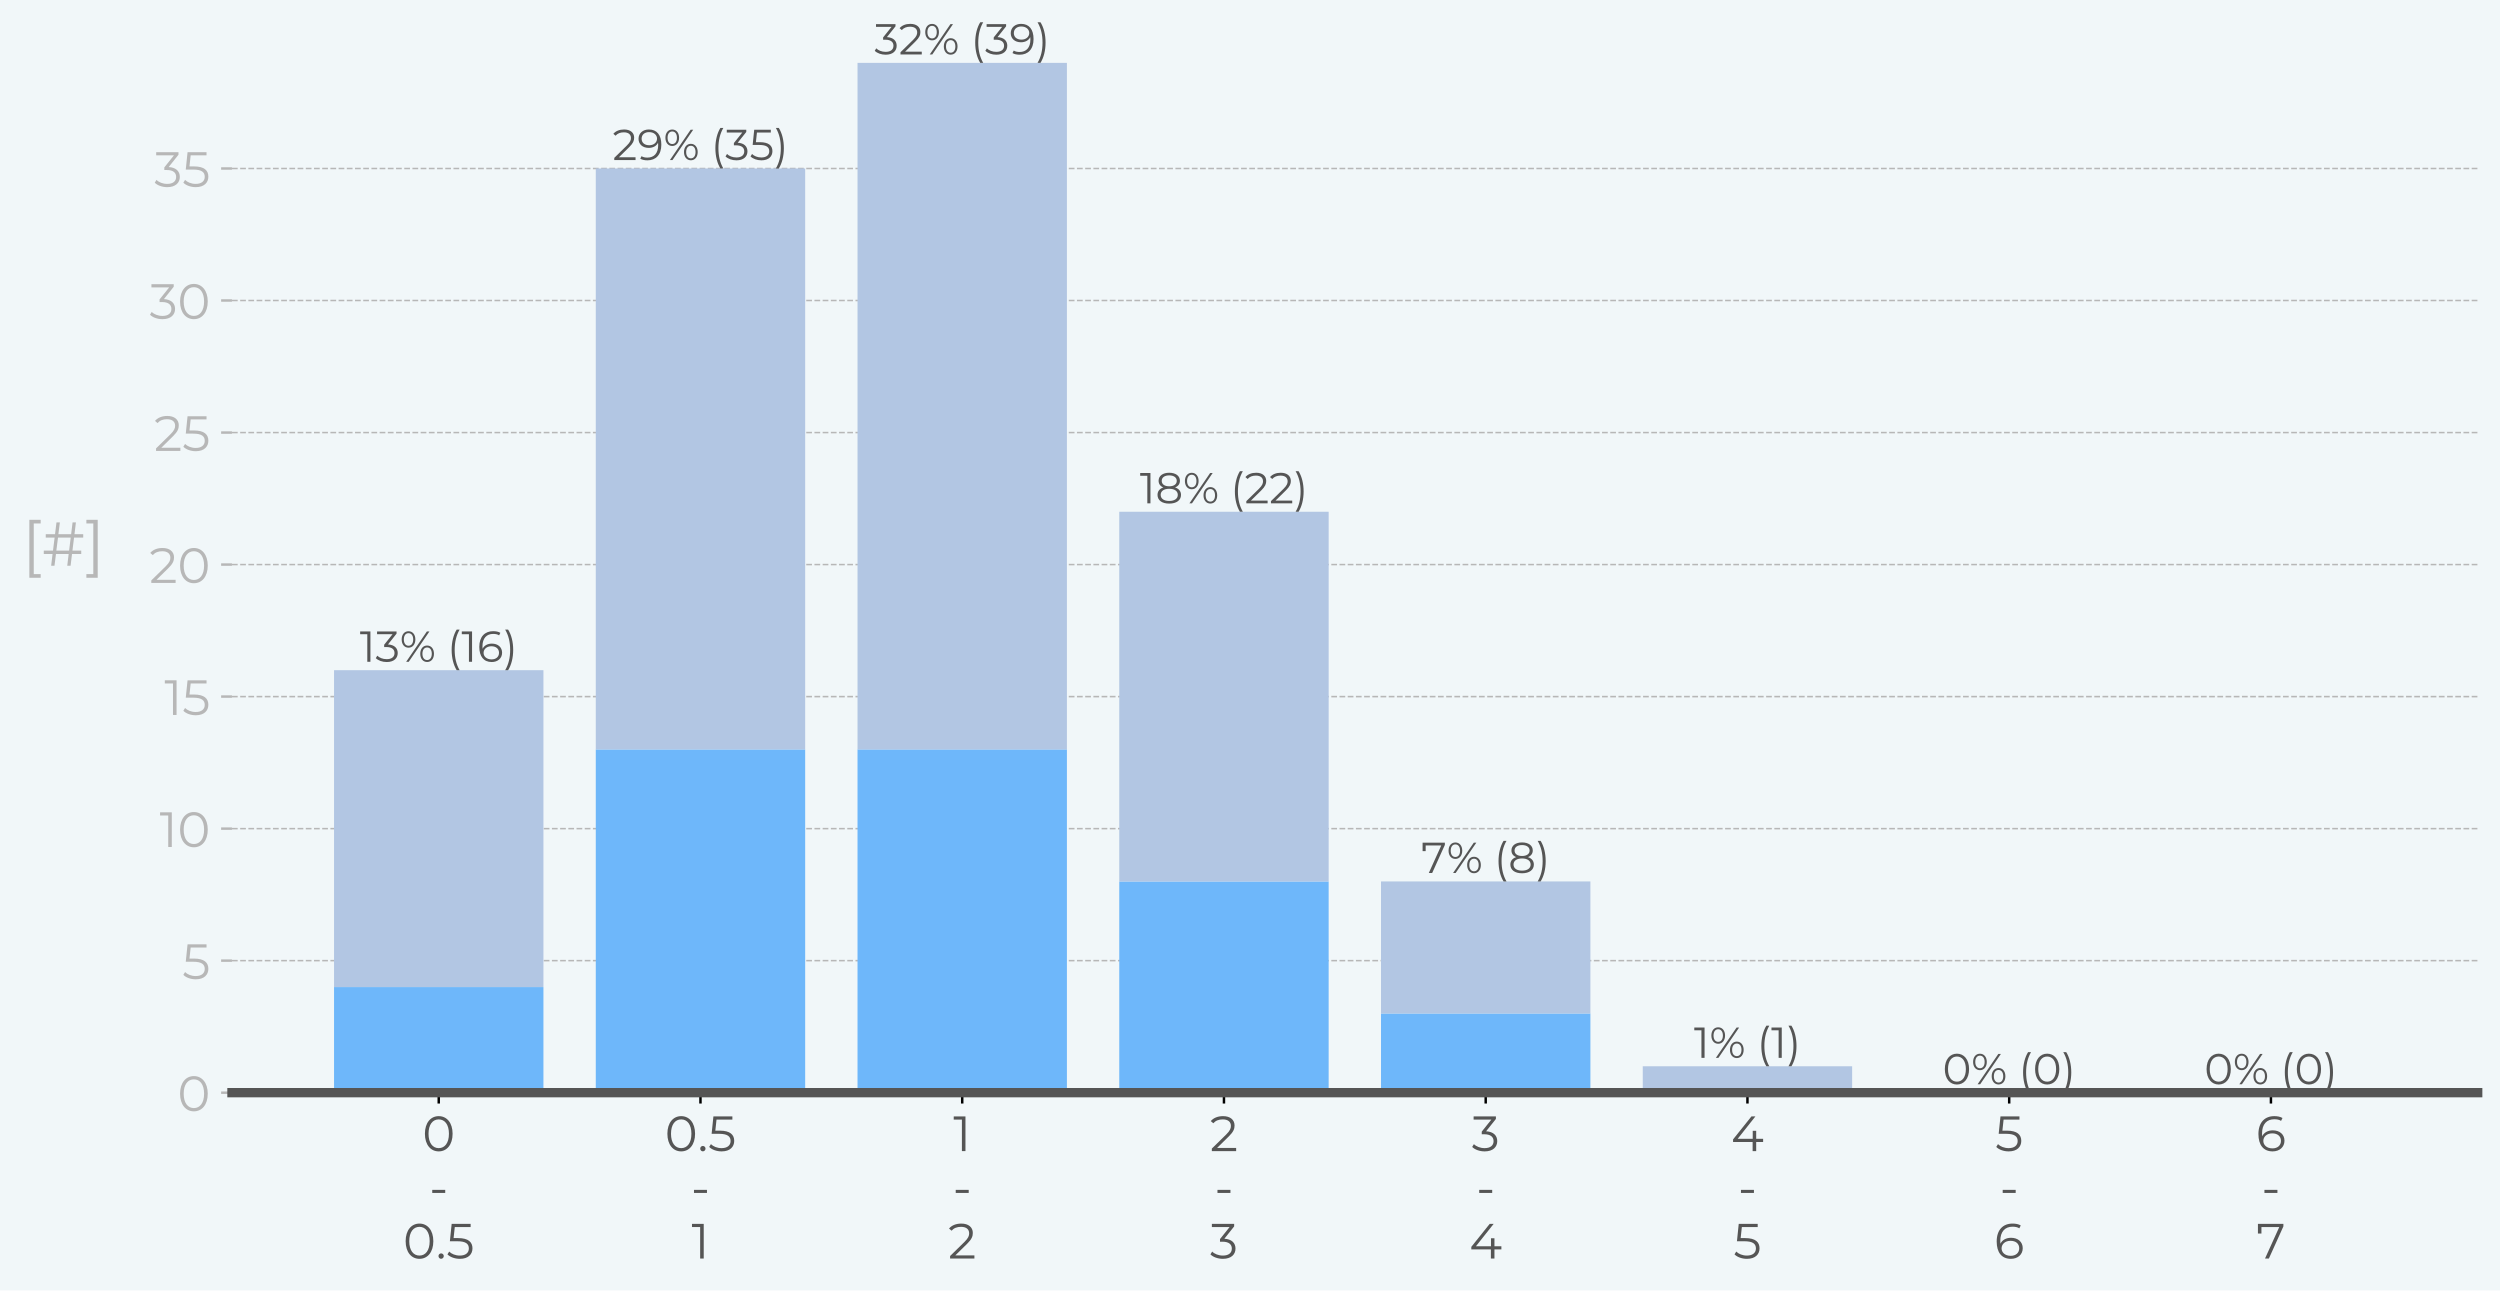
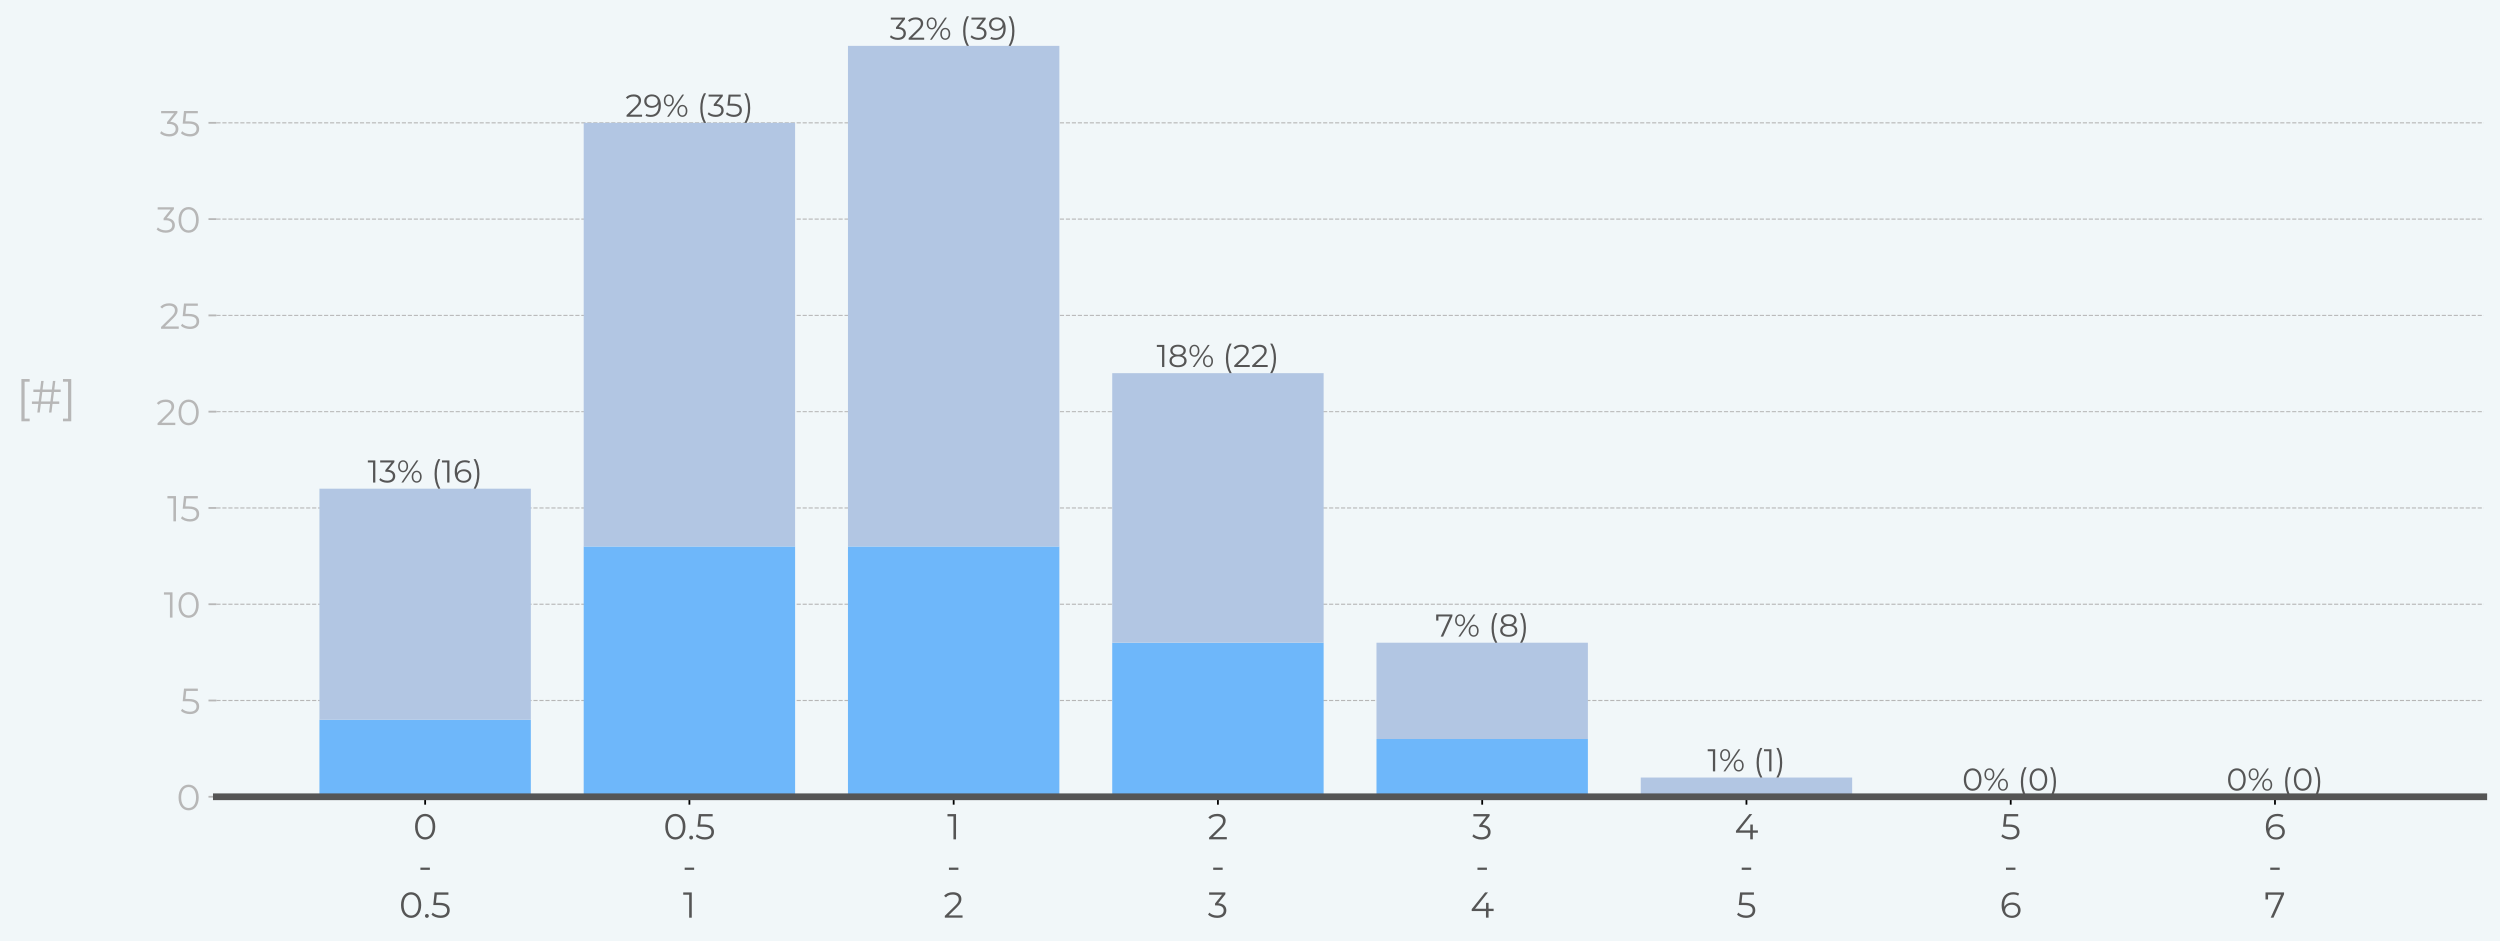
- <svg xmlns="http://www.w3.org/2000/svg" xmlns:xlink="http://www.w3.org/1999/xlink" width="807.524pt" height="416.827pt" viewBox="0 0 807.524 416.827" version="1.1">
+ <svg xmlns="http://www.w3.org/2000/svg" xmlns:xlink="http://www.w3.org/1999/xlink" width="1107.449pt" height="416.827pt" viewBox="0 0 1107.449 416.827" version="1.1">
  <defs>
    <style type="text/css">*{stroke-linejoin: round; stroke-linecap: butt}</style>
  </defs>
  <g id="figure_1">
    <g id="patch_1">
-       <path d="M 0 416.827  L 807.524 416.827  L 807.524 0  L 0 0  z " style="fill: #f1f7f9" />
+       <path d="M 0 416.827  L 1107.449 416.827  L 1107.449 0  L 0 0  z " style="fill: #f1f7f9" />
    </g>
    <g id="axes_1">
      <g id="patch_2">
-         <path d="M 74.924 352.945  L 800.324 352.945  L 800.324 20.305  L 74.924 20.305  z " style="fill: #f1f7f9" />
+         <path d="M 95.849 352.945  L 1100.249 352.945  L 1100.249 20.305  L 95.849 20.305  z " style="fill: #f1f7f9" />
      </g>
      <g id="matplotlib.axis_1">
        <g id="xtick_1">
          <g id="line2d_1">
            <defs>
-               <path id="m63d88fb5f1" d="M 0 0  L 0 3.5  " style="stroke: #000000; stroke-width: 0.8" />
+               <path id="medffd3e5ff" d="M 0 0  L 0 3.5  " style="stroke: #000000; stroke-width: 0.8" />
            </defs>
            <g>
-               <use xlink:href="#m63d88fb5f1" x="141.715" y="352.945" style="stroke: #000000; stroke-width: 0.8" />
+               <use xlink:href="#medffd3e5ff" x="188.328" y="352.945" style="stroke: #000000; stroke-width: 0.8" />
            </g>
          </g>
          <g id="text_1">
-             <g style="fill: #555555" transform="translate(136.4184 371.8178)scale(0.16 -0.16)">
+             <g style="fill: #555555" transform="translate(183.0322 371.8178)scale(0.16 -0.16)">
              <defs>
                <path id="Montserrat-Regular-30" d="M 2118 -38  C 3155 -38 3910 813 3910 2240  C 3910 3667 3155 4518 2118 4518  C 1082 4518 333 3667 333 2240  C 333 813 1082 -38 2118 -38  z M 2118 384  C 1338 384 800 1043 800 2240  C 800 3437 1338 4096 2118 4096  C 2899 4096 3437 3437 3437 2240  C 3437 1043 2899 384 2118 384  z " transform="scale(0.015625)" />
              </defs>
              <use xlink:href="#Montserrat-Regular-30" />
            </g>
-             <g style="fill: #555555" transform="translate(138.6584 389.1698)scale(0.16 -0.16)">
+             <g style="fill: #555555" transform="translate(185.2722 389.1698)scale(0.16 -0.16)">
              <defs>
                <path id="Montserrat-Regular-2d" d="M 384 1536  L 2061 1536  L 2061 1933  L 384 1933  L 384 1536  z " transform="scale(0.015625)" />
              </defs>
              <use xlink:href="#Montserrat-Regular-2d" />
            </g>
-             <g style="fill: #555555" transform="translate(130.1947 406.5218)scale(0.16 -0.16)">
+             <g style="fill: #555555" transform="translate(176.8085 406.5218)scale(0.16 -0.16)">
              <defs>
                <path id="Montserrat-Regular-2e" d="M 678 -32  C 864 -32 1024 122 1024 320  C 1024 518 864 666 678 666  C 493 666 339 518 339 320  C 339 122 493 -32 678 -32  z " transform="scale(0.015625)" />
                <path id="Montserrat-Regular-35" d="M 1510 2643  L 934 2643  L 1088 4070  L 3136 4070  L 3136 4480  L 685 4480  L 454 2234  L 1408 2234  C 2547 2234 2906 1875 2906 1299  C 2906 755 2502 384 1741 384  C 1165 384 653 602 365 902  L 141 538  C 486 186 1101 -38 1747 -38  C 2842 -38 3373 557 3373 1318  C 3373 2112 2861 2643 1510 2643  z " transform="scale(0.015625)" />
              </defs>
              <use xlink:href="#Montserrat-Regular-30" />
              <use xlink:href="#Montserrat-Regular-2e" x="66.2" />
              <use xlink:href="#Montserrat-Regular-35" x="87.4" />
            </g>
          </g>
        </g>
        <g id="xtick_2">
          <g id="line2d_2">
            <g>
-               <use xlink:href="#m63d88fb5f1" x="226.26" y="352.945" style="stroke: #000000; stroke-width: 0.8" />
+               <use xlink:href="#medffd3e5ff" x="305.391" y="352.945" style="stroke: #000000; stroke-width: 0.8" />
            </g>
          </g>
          <g id="text_2">
-             <g style="fill: #555555" transform="translate(214.7401 371.8178)scale(0.16 -0.16)">
+             <g style="fill: #555555" transform="translate(293.8714 371.8178)scale(0.16 -0.16)">
              <use xlink:href="#Montserrat-Regular-30" />
              <use xlink:href="#Montserrat-Regular-2e" x="66.2" />
              <use xlink:href="#Montserrat-Regular-35" x="87.4" />
            </g>
-             <g style="fill: #555555" transform="translate(223.2039 389.1698)scale(0.16 -0.16)">
-               <use xlink:href="#Montserrat-Regular-2d" />
-             </g>
-             <g style="fill: #555555" transform="translate(223.3726 406.5218)scale(0.16 -0.16)">
+             <g style="fill: #555555" transform="translate(302.3352 389.1698)scale(0.16 -0.16)">
+               <use xlink:href="#Montserrat-Regular-2d" />
+             </g>
+             <g style="fill: #555555" transform="translate(302.5039 406.5218)scale(0.16 -0.16)">
              <defs>
                <path id="Montserrat-Regular-31" d="M 58 4480  L 58 4070  L 1114 4070  L 1114 0  L 1574 0  L 1574 4480  L 58 4480  z " transform="scale(0.015625)" />
              </defs>
              <use xlink:href="#Montserrat-Regular-31" />
            </g>
          </g>
        </g>
        <g id="xtick_3">
          <g id="line2d_3">
            <g>
-               <use xlink:href="#m63d88fb5f1" x="310.806" y="352.945" style="stroke: #000000; stroke-width: 0.8" />
+               <use xlink:href="#medffd3e5ff" x="422.454" y="352.945" style="stroke: #000000; stroke-width: 0.8" />
            </g>
          </g>
          <g id="text_3">
-             <g style="fill: #555555" transform="translate(307.9181 371.8178)scale(0.16 -0.16)">
+             <g style="fill: #555555" transform="translate(419.5668 371.8178)scale(0.16 -0.16)">
              <use xlink:href="#Montserrat-Regular-31" />
            </g>
-             <g style="fill: #555555" transform="translate(307.7493 389.1698)scale(0.16 -0.16)">
-               <use xlink:href="#Montserrat-Regular-2d" />
-             </g>
-             <g style="fill: #555555" transform="translate(306.2618 406.5218)scale(0.16 -0.16)">
+             <g style="fill: #555555" transform="translate(419.3981 389.1698)scale(0.16 -0.16)">
+               <use xlink:href="#Montserrat-Regular-2d" />
+             </g>
+             <g style="fill: #555555" transform="translate(417.9106 406.5218)scale(0.16 -0.16)">
              <defs>
                <path id="Montserrat-Regular-32" d="M 928 410  L 2451 1907  C 3053 2496 3187 2880 3187 3309  C 3187 4058 2611 4518 1702 4518  C 1018 4518 461 4288 115 3878  L 442 3597  C 736 3936 1139 4096 1664 4096  C 2349 4096 2714 3776 2714 3258  C 2714 2950 2618 2650 2112 2150  L 250 326  L 250 0  L 3392 0  L 3392 410  L 928 410  z " transform="scale(0.015625)" />
              </defs>
              <use xlink:href="#Montserrat-Regular-32" />
            </g>
          </g>
        </g>
        <g id="xtick_4">
          <g id="line2d_4">
            <g>
-               <use xlink:href="#m63d88fb5f1" x="395.351" y="352.945" style="stroke: #000000; stroke-width: 0.8" />
+               <use xlink:href="#medffd3e5ff" x="539.517" y="352.945" style="stroke: #000000; stroke-width: 0.8" />
            </g>
          </g>
          <g id="text_4">
-             <g style="fill: #555555" transform="translate(390.8073 371.8178)scale(0.16 -0.16)">
+             <g style="fill: #555555" transform="translate(534.9735 371.8178)scale(0.16 -0.16)">
              <use xlink:href="#Montserrat-Regular-32" />
            </g>
-             <g style="fill: #555555" transform="translate(392.2948 389.1698)scale(0.16 -0.16)">
-               <use xlink:href="#Montserrat-Regular-2d" />
-             </g>
-             <g style="fill: #555555" transform="translate(390.8385 406.5218)scale(0.16 -0.16)">
+             <g style="fill: #555555" transform="translate(536.461 389.1698)scale(0.16 -0.16)">
+               <use xlink:href="#Montserrat-Regular-2d" />
+             </g>
+             <g style="fill: #555555" transform="translate(535.0048 406.5218)scale(0.16 -0.16)">
              <defs>
                <path id="Montserrat-Regular-33" d="M 1856 2560  L 3123 4154  L 3123 4480  L 243 4480  L 243 4070  L 2534 4070  L 1293 2515  L 1293 2176  L 1613 2176  C 2445 2176 2822 1824 2822 1286  C 2822 730 2413 384 1670 384  C 1088 384 570 602 282 902  L 58 538  C 403 186 1024 -38 1670 -38  C 2752 -38 3296 538 3296 1286  C 3296 2003 2816 2509 1856 2560  z " transform="scale(0.015625)" />
              </defs>
              <use xlink:href="#Montserrat-Regular-33" />
            </g>
          </g>
        </g>
        <g id="xtick_5">
          <g id="line2d_5">
            <g>
-               <use xlink:href="#m63d88fb5f1" x="479.896" y="352.945" style="stroke: #000000; stroke-width: 0.8" />
+               <use xlink:href="#medffd3e5ff" x="656.58" y="352.945" style="stroke: #000000; stroke-width: 0.8" />
            </g>
          </g>
          <g id="text_5">
-             <g style="fill: #555555" transform="translate(475.384 371.8178)scale(0.16 -0.16)">
+             <g style="fill: #555555" transform="translate(652.0677 371.8178)scale(0.16 -0.16)">
              <use xlink:href="#Montserrat-Regular-33" />
            </g>
-             <g style="fill: #555555" transform="translate(476.8402 389.1698)scale(0.16 -0.16)">
-               <use xlink:href="#Montserrat-Regular-2d" />
-             </g>
-             <g style="fill: #555555" transform="translate(474.609 406.5218)scale(0.16 -0.16)">
+             <g style="fill: #555555" transform="translate(653.524 389.1698)scale(0.16 -0.16)">
+               <use xlink:href="#Montserrat-Regular-2d" />
+             </g>
+             <g style="fill: #555555" transform="translate(651.2927 406.5218)scale(0.16 -0.16)">
              <defs>
                <path id="Montserrat-Regular-34" d="M 4141 1587  L 3245 1587  L 3245 2624  L 2797 2624  L 2797 1587  L 851 1587  L 3142 4480  L 2630 4480  L 256 1510  L 256 1178  L 2784 1178  L 2784 0  L 3245 0  L 3245 1178  L 4141 1178  L 4141 1587  z " transform="scale(0.015625)" />
              </defs>
              <use xlink:href="#Montserrat-Regular-34" />
            </g>
          </g>
        </g>
        <g id="xtick_6">
          <g id="line2d_6">
            <g>
-               <use xlink:href="#m63d88fb5f1" x="564.442" y="352.945" style="stroke: #000000; stroke-width: 0.8" />
+               <use xlink:href="#medffd3e5ff" x="773.643" y="352.945" style="stroke: #000000; stroke-width: 0.8" />
            </g>
          </g>
          <g id="text_6">
-             <g style="fill: #555555" transform="translate(559.1544 371.8178)scale(0.16 -0.16)">
+             <g style="fill: #555555" transform="translate(768.3557 371.8178)scale(0.16 -0.16)">
              <use xlink:href="#Montserrat-Regular-34" />
            </g>
-             <g style="fill: #555555" transform="translate(561.3857 389.1698)scale(0.16 -0.16)">
-               <use xlink:href="#Montserrat-Regular-2d" />
-             </g>
-             <g style="fill: #555555" transform="translate(559.9144 406.5218)scale(0.16 -0.16)">
+             <g style="fill: #555555" transform="translate(770.5869 389.1698)scale(0.16 -0.16)">
+               <use xlink:href="#Montserrat-Regular-2d" />
+             </g>
+             <g style="fill: #555555" transform="translate(769.1157 406.5218)scale(0.16 -0.16)">
              <use xlink:href="#Montserrat-Regular-35" />
            </g>
          </g>
        </g>
        <g id="xtick_7">
          <g id="line2d_7">
            <g>
-               <use xlink:href="#m63d88fb5f1" x="648.987" y="352.945" style="stroke: #000000; stroke-width: 0.8" />
+               <use xlink:href="#medffd3e5ff" x="890.706" y="352.945" style="stroke: #000000; stroke-width: 0.8" />
            </g>
          </g>
          <g id="text_7">
-             <g style="fill: #555555" transform="translate(644.4599 371.8178)scale(0.16 -0.16)">
+             <g style="fill: #555555" transform="translate(886.1786 371.8178)scale(0.16 -0.16)">
              <use xlink:href="#Montserrat-Regular-35" />
            </g>
-             <g style="fill: #555555" transform="translate(645.9311 389.1698)scale(0.16 -0.16)">
-               <use xlink:href="#Montserrat-Regular-2d" />
-             </g>
-             <g style="fill: #555555" transform="translate(644.1149 406.5218)scale(0.16 -0.16)">
+             <g style="fill: #555555" transform="translate(887.6498 389.1698)scale(0.16 -0.16)">
+               <use xlink:href="#Montserrat-Regular-2d" />
+             </g>
+             <g style="fill: #555555" transform="translate(885.8336 406.5218)scale(0.16 -0.16)">
              <defs>
                <path id="Montserrat-Regular-36" d="M 2189 2682  C 1568 2682 1043 2406 819 1914  C 806 2048 800 2176 800 2278  C 800 3494 1421 4115 2387 4115  C 2720 4115 3027 4058 3258 3904  L 3443 4275  C 3162 4448 2784 4518 2381 4518  C 1165 4518 333 3725 333 2202  C 333 787 979 -38 2170 -38  C 3040 -38 3699 499 3699 1338  C 3699 2157 3078 2682 2189 2682  z M 2150 352  C 1376 352 966 819 966 1312  C 966 1869 1434 2291 2118 2291  C 2810 2291 3245 1914 3245 1325  C 3245 730 2797 352 2150 352  z " transform="scale(0.015625)" />
              </defs>
              <use xlink:href="#Montserrat-Regular-36" />
            </g>
          </g>
        </g>
        <g id="xtick_8">
          <g id="line2d_8">
            <g>
-               <use xlink:href="#m63d88fb5f1" x="733.533" y="352.945" style="stroke: #000000; stroke-width: 0.8" />
+               <use xlink:href="#medffd3e5ff" x="1007.769" y="352.945" style="stroke: #000000; stroke-width: 0.8" />
            </g>
          </g>
          <g id="text_8">
-             <g style="fill: #555555" transform="translate(728.6603 371.8178)scale(0.16 -0.16)">
+             <g style="fill: #555555" transform="translate(1002.897 371.8178)scale(0.16 -0.16)">
              <use xlink:href="#Montserrat-Regular-36" />
            </g>
-             <g style="fill: #555555" transform="translate(730.4766 389.1698)scale(0.16 -0.16)">
-               <use xlink:href="#Montserrat-Regular-2d" />
-             </g>
-             <g style="fill: #555555" transform="translate(728.8203 406.5218)scale(0.16 -0.16)">
+             <g style="fill: #555555" transform="translate(1004.713 389.1698)scale(0.16 -0.16)">
+               <use xlink:href="#Montserrat-Regular-2d" />
+             </g>
+             <g style="fill: #555555" transform="translate(1003.057 406.5218)scale(0.16 -0.16)">
              <defs>
                <path id="Montserrat-Regular-37" d="M 205 4480  L 205 3232  L 659 3232  L 659 4070  L 2963 4070  L 1120 0  L 1619 0  L 3494 4154  L 3494 4480  L 205 4480  z " transform="scale(0.015625)" />
              </defs>
              <use xlink:href="#Montserrat-Regular-37" />
            </g>
          </g>
        </g>
      </g>
      <g id="matplotlib.axis_2">
        <g id="ytick_1">
          <g id="line2d_9">
-             <path d="M 74.924 352.945  L 800.324 352.945  " clip-path="url(#p26552784f3)" style="fill: none; stroke-dasharray: 1.85,0.8; stroke-dashoffset: 0; stroke: #b7b7b7; stroke-width: 0.5" />
+             <path d="M 95.849 352.945  L 1100.249 352.945  " clip-path="url(#peb0ea5a738)" style="fill: none; stroke-dasharray: 1.85,0.8; stroke-dashoffset: 0; stroke: #b7b7b7; stroke-width: 0.5" />
          </g>
          <g id="line2d_10">
            <defs>
-               <path id="m5283c73f24" d="M 0 0  L -3.5 0  " style="stroke: #b7b7b7; stroke-width: 0.8" />
+               <path id="mcd6b07d36f" d="M 0 0  L -3.5 0  " style="stroke: #b7b7b7; stroke-width: 0.8" />
            </defs>
            <g>
-               <use xlink:href="#m5283c73f24" x="74.924" y="352.945" style="fill: #b7b7b7; stroke: #b7b7b7; stroke-width: 0.8" />
+               <use xlink:href="#mcd6b07d36f" x="95.849" y="352.945" style="fill: #b7b7b7; stroke: #b7b7b7; stroke-width: 0.8" />
            </g>
          </g>
          <g id="text_9">
-             <g style="fill: #b7b7b7" transform="translate(57.33125 358.8816)scale(0.16 -0.16)">
+             <g style="fill: #b7b7b7" transform="translate(78.25625 358.8816)scale(0.16 -0.16)">
              <use xlink:href="#Montserrat-Regular-30" />
            </g>
          </g>
        </g>
        <g id="ytick_2">
          <g id="line2d_11">
-             <path d="M 74.924 310.299  L 800.324 310.299  " clip-path="url(#p26552784f3)" style="fill: none; stroke-dasharray: 1.85,0.8; stroke-dashoffset: 0; stroke: #b7b7b7; stroke-width: 0.5" />
+             <path d="M 95.849 310.299  L 1100.249 310.299  " clip-path="url(#peb0ea5a738)" style="fill: none; stroke-dasharray: 1.85,0.8; stroke-dashoffset: 0; stroke: #b7b7b7; stroke-width: 0.5" />
          </g>
          <g id="line2d_12">
            <g>
-               <use xlink:href="#m5283c73f24" x="74.924" y="310.299" style="fill: #b7b7b7; stroke: #b7b7b7; stroke-width: 0.8" />
+               <use xlink:href="#mcd6b07d36f" x="95.849" y="310.299" style="fill: #b7b7b7; stroke: #b7b7b7; stroke-width: 0.8" />
            </g>
          </g>
          <g id="text_10">
-             <g style="fill: #b7b7b7" transform="translate(58.86875 316.2354)scale(0.16 -0.16)">
+             <g style="fill: #b7b7b7" transform="translate(79.79375 316.2354)scale(0.16 -0.16)">
              <use xlink:href="#Montserrat-Regular-35" />
            </g>
          </g>
        </g>
        <g id="ytick_3">
          <g id="line2d_13">
-             <path d="M 74.924 267.653  L 800.324 267.653  " clip-path="url(#p26552784f3)" style="fill: none; stroke-dasharray: 1.85,0.8; stroke-dashoffset: 0; stroke: #b7b7b7; stroke-width: 0.5" />
+             <path d="M 95.849 267.653  L 1100.249 267.653  " clip-path="url(#peb0ea5a738)" style="fill: none; stroke-dasharray: 1.85,0.8; stroke-dashoffset: 0; stroke: #b7b7b7; stroke-width: 0.5" />
          </g>
          <g id="line2d_14">
            <g>
-               <use xlink:href="#m5283c73f24" x="74.924" y="267.653" style="fill: #b7b7b7; stroke: #b7b7b7; stroke-width: 0.8" />
+               <use xlink:href="#mcd6b07d36f" x="95.849" y="267.653" style="fill: #b7b7b7; stroke: #b7b7b7; stroke-width: 0.8" />
            </g>
          </g>
          <g id="text_11">
-             <g style="fill: #b7b7b7" transform="translate(51.55625 273.5893)scale(0.16 -0.16)">
+             <g style="fill: #b7b7b7" transform="translate(72.48125 273.5893)scale(0.16 -0.16)">
              <use xlink:href="#Montserrat-Regular-31" />
              <use xlink:href="#Montserrat-Regular-30" x="36.1" />
            </g>
          </g>
        </g>
        <g id="ytick_4">
          <g id="line2d_15">
-             <path d="M 74.924 225.007  L 800.324 225.007  " clip-path="url(#p26552784f3)" style="fill: none; stroke-dasharray: 1.85,0.8; stroke-dashoffset: 0; stroke: #b7b7b7; stroke-width: 0.5" />
+             <path d="M 95.849 225.007  L 1100.249 225.007  " clip-path="url(#peb0ea5a738)" style="fill: none; stroke-dasharray: 1.85,0.8; stroke-dashoffset: 0; stroke: #b7b7b7; stroke-width: 0.5" />
          </g>
          <g id="line2d_16">
            <g>
-               <use xlink:href="#m5283c73f24" x="74.924" y="225.007" style="fill: #b7b7b7; stroke: #b7b7b7; stroke-width: 0.8" />
+               <use xlink:href="#mcd6b07d36f" x="95.849" y="225.007" style="fill: #b7b7b7; stroke: #b7b7b7; stroke-width: 0.8" />
            </g>
          </g>
          <g id="text_12">
-             <g style="fill: #b7b7b7" transform="translate(53.09375 230.9431)scale(0.16 -0.16)">
+             <g style="fill: #b7b7b7" transform="translate(74.01875 230.9431)scale(0.16 -0.16)">
              <use xlink:href="#Montserrat-Regular-31" />
              <use xlink:href="#Montserrat-Regular-35" x="36.1" />
            </g>
          </g>
        </g>
        <g id="ytick_5">
          <g id="line2d_17">
-             <path d="M 74.924 182.361  L 800.324 182.361  " clip-path="url(#p26552784f3)" style="fill: none; stroke-dasharray: 1.85,0.8; stroke-dashoffset: 0; stroke: #b7b7b7; stroke-width: 0.5" />
+             <path d="M 95.849 182.361  L 1100.249 182.361  " clip-path="url(#peb0ea5a738)" style="fill: none; stroke-dasharray: 1.85,0.8; stroke-dashoffset: 0; stroke: #b7b7b7; stroke-width: 0.5" />
          </g>
          <g id="line2d_18">
            <g>
-               <use xlink:href="#m5283c73f24" x="74.924" y="182.361" style="fill: #b7b7b7; stroke: #b7b7b7; stroke-width: 0.8" />
+               <use xlink:href="#mcd6b07d36f" x="95.849" y="182.361" style="fill: #b7b7b7; stroke: #b7b7b7; stroke-width: 0.8" />
            </g>
          </g>
          <g id="text_13">
-             <g style="fill: #b7b7b7" transform="translate(48.24375 188.2969)scale(0.16 -0.16)">
+             <g style="fill: #b7b7b7" transform="translate(69.16875 188.2969)scale(0.16 -0.16)">
              <use xlink:href="#Montserrat-Regular-32" />
              <use xlink:href="#Montserrat-Regular-30" x="56.8" />
            </g>
          </g>
        </g>
        <g id="ytick_6">
          <g id="line2d_19">
-             <path d="M 74.924 139.715  L 800.324 139.715  " clip-path="url(#p26552784f3)" style="fill: none; stroke-dasharray: 1.85,0.8; stroke-dashoffset: 0; stroke: #b7b7b7; stroke-width: 0.5" />
+             <path d="M 95.849 139.715  L 1100.249 139.715  " clip-path="url(#peb0ea5a738)" style="fill: none; stroke-dasharray: 1.85,0.8; stroke-dashoffset: 0; stroke: #b7b7b7; stroke-width: 0.5" />
          </g>
          <g id="line2d_20">
            <g>
-               <use xlink:href="#m5283c73f24" x="74.924" y="139.715" style="fill: #b7b7b7; stroke: #b7b7b7; stroke-width: 0.8" />
+               <use xlink:href="#mcd6b07d36f" x="95.849" y="139.715" style="fill: #b7b7b7; stroke: #b7b7b7; stroke-width: 0.8" />
            </g>
          </g>
          <g id="text_14">
-             <g style="fill: #b7b7b7" transform="translate(49.78125 145.6508)scale(0.16 -0.16)">
+             <g style="fill: #b7b7b7" transform="translate(70.70625 145.6508)scale(0.16 -0.16)">
              <use xlink:href="#Montserrat-Regular-32" />
              <use xlink:href="#Montserrat-Regular-35" x="56.8" />
            </g>
          </g>
        </g>
        <g id="ytick_7">
          <g id="line2d_21">
-             <path d="M 74.924 97.068  L 800.324 97.068  " clip-path="url(#p26552784f3)" style="fill: none; stroke-dasharray: 1.85,0.8; stroke-dashoffset: 0; stroke: #b7b7b7; stroke-width: 0.5" />
+             <path d="M 95.849 97.068  L 1100.249 97.068  " clip-path="url(#peb0ea5a738)" style="fill: none; stroke-dasharray: 1.85,0.8; stroke-dashoffset: 0; stroke: #b7b7b7; stroke-width: 0.5" />
          </g>
          <g id="line2d_22">
            <g>
-               <use xlink:href="#m5283c73f24" x="74.924" y="97.068" style="fill: #b7b7b7; stroke: #b7b7b7; stroke-width: 0.8" />
+               <use xlink:href="#mcd6b07d36f" x="95.849" y="97.068" style="fill: #b7b7b7; stroke: #b7b7b7; stroke-width: 0.8" />
            </g>
          </g>
          <g id="text_15">
-             <g style="fill: #b7b7b7" transform="translate(48.30625 103.0046)scale(0.16 -0.16)">
+             <g style="fill: #b7b7b7" transform="translate(69.23125 103.0046)scale(0.16 -0.16)">
              <use xlink:href="#Montserrat-Regular-33" />
              <use xlink:href="#Montserrat-Regular-30" x="56.4" />
            </g>
          </g>
        </g>
        <g id="ytick_8">
          <g id="line2d_23">
-             <path d="M 74.924 54.422  L 800.324 54.422  " clip-path="url(#p26552784f3)" style="fill: none; stroke-dasharray: 1.85,0.8; stroke-dashoffset: 0; stroke: #b7b7b7; stroke-width: 0.5" />
+             <path d="M 95.849 54.422  L 1100.249 54.422  " clip-path="url(#peb0ea5a738)" style="fill: none; stroke-dasharray: 1.85,0.8; stroke-dashoffset: 0; stroke: #b7b7b7; stroke-width: 0.5" />
          </g>
          <g id="line2d_24">
            <g>
-               <use xlink:href="#m5283c73f24" x="74.924" y="54.422" style="fill: #b7b7b7; stroke: #b7b7b7; stroke-width: 0.8" />
+               <use xlink:href="#mcd6b07d36f" x="95.849" y="54.422" style="fill: #b7b7b7; stroke: #b7b7b7; stroke-width: 0.8" />
            </g>
          </g>
          <g id="text_16">
-             <g style="fill: #b7b7b7" transform="translate(49.84375 60.35849)scale(0.16 -0.16)">
+             <g style="fill: #b7b7b7" transform="translate(70.76875 60.35849)scale(0.16 -0.16)">
              <use xlink:href="#Montserrat-Regular-33" />
              <use xlink:href="#Montserrat-Regular-35" x="56.4" />
            </g>
          </g>
        </g>
        <g id="text_17">
          <g style="fill: #b7b7b7" transform="translate(7.2 182.7441)scale(0.2 -0.2)">
            <defs>
              <path id="Montserrat-Regular-5b" d="M 730 -1242  L 1901 -1242  L 1901 -864  L 1184 -864  L 1184 4371  L 1901 4371  L 1901 4749  L 730 4749  L 730 -1242  z " transform="scale(0.015625)" />
              <path id="Montserrat-Regular-23" d="M 4262 2912  L 4262 3264  L 3360 3264  L 3507 4480  L 3162 4480  L 3014 3264  L 1696 3264  L 1850 4480  L 1498 4480  L 1350 3264  L 390 3264  L 390 2912  L 1306 2912  L 1139 1568  L 186 1568  L 186 1216  L 1094 1216  L 947 0  L 1293 0  L 1446 1216  L 2758 1216  L 2611 0  L 2957 0  L 3104 1216  L 4058 1216  L 4058 1568  L 3149 1568  L 3315 2912  L 4262 2912  z M 2803 1568  L 1485 1568  L 1658 2912  L 2970 2912  L 2803 1568  z " transform="scale(0.015625)" />
              <path id="Montserrat-Regular-5d" d="M 1306 -1242  L 1306 4749  L 134 4749  L 134 4371  L 851 4371  L 851 -864  L 134 -864  L 134 -1242  L 1306 -1242  z " transform="scale(0.015625)" />
            </defs>
            <use xlink:href="#Montserrat-Regular-5b" />
            <use xlink:href="#Montserrat-Regular-23" x="31.8" />
            <use xlink:href="#Montserrat-Regular-5d" x="101.4" />
          </g>
        </g>
      </g>
      <g id="patch_3">
-         <path d="M 107.896 352.945  L 175.533 352.945  L 175.533 318.828  L 107.896 318.828  z " clip-path="url(#p26552784f3)" style="fill: #6eb7fa" />
+         <path d="M 141.503 352.945  L 235.154 352.945  L 235.154 318.828  L 141.503 318.828  z " clip-path="url(#peb0ea5a738)" style="fill: #6eb7fa" />
      </g>
      <g id="patch_4">
-         <path d="M 192.442 352.945  L 260.078 352.945  L 260.078 242.065  L 192.442 242.065  z " clip-path="url(#p26552784f3)" style="fill: #6eb7fa" />
+         <path d="M 258.566 352.945  L 352.217 352.945  L 352.217 242.065  L 258.566 242.065  z " clip-path="url(#peb0ea5a738)" style="fill: #6eb7fa" />
      </g>
      <g id="patch_5">
-         <path d="M 276.987 352.945  L 344.624 352.945  L 344.624 242.065  L 276.987 242.065  z " clip-path="url(#p26552784f3)" style="fill: #6eb7fa" />
+         <path d="M 375.629 352.945  L 469.28 352.945  L 469.28 242.065  L 375.629 242.065  z " clip-path="url(#peb0ea5a738)" style="fill: #6eb7fa" />
      </g>
      <g id="patch_6">
-         <path d="M 361.533 352.945  L 429.169 352.945  L 429.169 284.711  L 361.533 284.711  z " clip-path="url(#p26552784f3)" style="fill: #6eb7fa" />
+         <path d="M 492.692 352.945  L 586.342 352.945  L 586.342 284.711  L 492.692 284.711  z " clip-path="url(#peb0ea5a738)" style="fill: #6eb7fa" />
      </g>
      <g id="patch_7">
-         <path d="M 446.078 352.945  L 513.715 352.945  L 513.715 327.358  L 446.078 327.358  z " clip-path="url(#p26552784f3)" style="fill: #6eb7fa" />
+         <path d="M 609.755 352.945  L 703.405 352.945  L 703.405 327.358  L 609.755 327.358  z " clip-path="url(#peb0ea5a738)" style="fill: #6eb7fa" />
      </g>
      <g id="patch_8">
-         <path d="M 530.624 352.945  L 598.26 352.945  L 598.26 352.945  L 530.624 352.945  z " clip-path="url(#p26552784f3)" style="fill: #6eb7fa" />
+         <path d="M 726.818 352.945  L 820.468 352.945  L 820.468 352.945  L 726.818 352.945  z " clip-path="url(#peb0ea5a738)" style="fill: #6eb7fa" />
      </g>
      <g id="patch_9">
-         <path d="M 615.169 352.945  L 682.806 352.945  L 682.806 352.945  L 615.169 352.945  z " clip-path="url(#p26552784f3)" style="fill: #6eb7fa" />
+         <path d="M 843.881 352.945  L 937.531 352.945  L 937.531 352.945  L 843.881 352.945  z " clip-path="url(#peb0ea5a738)" style="fill: #6eb7fa" />
      </g>
      <g id="patch_10">
-         <path d="M 699.715 352.945  L 767.351 352.945  L 767.351 352.945  L 699.715 352.945  z " clip-path="url(#p26552784f3)" style="fill: #6eb7fa" />
+         <path d="M 960.944 352.945  L 1054.594 352.945  L 1054.594 352.945  L 960.944 352.945  z " clip-path="url(#peb0ea5a738)" style="fill: #6eb7fa" />
      </g>
      <g id="patch_11">
-         <path d="M 107.896 318.828  L 175.533 318.828  L 175.533 216.478  L 107.896 216.478  z " clip-path="url(#p26552784f3)" style="fill: #b2c6e3" />
+         <path d="M 141.503 318.828  L 235.154 318.828  L 235.154 216.478  L 141.503 216.478  z " clip-path="url(#peb0ea5a738)" style="fill: #b2c6e3" />
      </g>
      <g id="patch_12">
-         <path d="M 192.442 242.065  L 260.078 242.065  L 260.078 54.422  L 192.442 54.422  z " clip-path="url(#p26552784f3)" style="fill: #b2c6e3" />
+         <path d="M 258.566 242.065  L 352.217 242.065  L 352.217 54.422  L 258.566 54.422  z " clip-path="url(#peb0ea5a738)" style="fill: #b2c6e3" />
      </g>
      <g id="patch_13">
-         <path d="M 276.987 242.065  L 344.624 242.065  L 344.624 20.305  L 276.987 20.305  z " clip-path="url(#p26552784f3)" style="fill: #b2c6e3" />
+         <path d="M 375.629 242.065  L 469.28 242.065  L 469.28 20.305  L 375.629 20.305  z " clip-path="url(#peb0ea5a738)" style="fill: #b2c6e3" />
      </g>
      <g id="patch_14">
-         <path d="M 361.533 284.711  L 429.169 284.711  L 429.169 165.302  L 361.533 165.302  z " clip-path="url(#p26552784f3)" style="fill: #b2c6e3" />
+         <path d="M 492.692 284.711  L 586.342 284.711  L 586.342 165.302  L 492.692 165.302  z " clip-path="url(#peb0ea5a738)" style="fill: #b2c6e3" />
      </g>
      <g id="patch_15">
-         <path d="M 446.078 327.358  L 513.715 327.358  L 513.715 284.711  L 446.078 284.711  z " clip-path="url(#p26552784f3)" style="fill: #b2c6e3" />
+         <path d="M 609.755 327.358  L 703.405 327.358  L 703.405 284.711  L 609.755 284.711  z " clip-path="url(#peb0ea5a738)" style="fill: #b2c6e3" />
      </g>
      <g id="patch_16">
-         <path d="M 530.624 352.945  L 598.26 352.945  L 598.26 344.416  L 530.624 344.416  z " clip-path="url(#p26552784f3)" style="fill: #b2c6e3" />
+         <path d="M 726.818 352.945  L 820.468 352.945  L 820.468 344.416  L 726.818 344.416  z " clip-path="url(#peb0ea5a738)" style="fill: #b2c6e3" />
      </g>
      <g id="patch_17">
-         <path d="M 615.169 352.945  L 682.806 352.945  L 682.806 352.945  L 615.169 352.945  z " clip-path="url(#p26552784f3)" style="fill: #b2c6e3" />
+         <path d="M 843.881 352.945  L 937.531 352.945  L 937.531 352.945  L 843.881 352.945  z " clip-path="url(#peb0ea5a738)" style="fill: #b2c6e3" />
      </g>
      <g id="patch_18">
-         <path d="M 699.715 352.945  L 767.351 352.945  L 767.351 352.945  L 699.715 352.945  z " clip-path="url(#p26552784f3)" style="fill: #b2c6e3" />
+         <path d="M 960.944 352.945  L 1054.594 352.945  L 1054.594 352.945  L 960.944 352.945  z " clip-path="url(#peb0ea5a738)" style="fill: #b2c6e3" />
      </g>
      <g id="text_18">
-         <g style="fill: #555555" transform="translate(116.2051 213.7607)scale(0.14 -0.14)">
+         <g style="fill: #555555" transform="translate(162.8189 213.7607)scale(0.14 -0.14)">
          <defs>
            <path id="Montserrat-Regular-25" d="M 1280 2080  C 1875 2080 2291 2560 2291 3296  C 2291 4032 1875 4512 1280 4512  C 678 4512 269 4026 269 3296  C 269 2566 678 2080 1280 2080  z M 934 0  L 1312 0  L 4371 4480  L 3994 4480  L 934 0  z M 1280 2368  C 858 2368 589 2720 589 3296  C 589 3872 858 4224 1280 4224  C 1696 4224 1971 3878 1971 3296  C 1971 2714 1696 2368 1280 2368  z M 4026 -32  C 4627 -32 5037 454 5037 1184  C 5037 1914 4627 2400 4026 2400  C 3430 2400 3014 1914 3014 1184  C 3014 454 3430 -32 4026 -32  z M 4026 256  C 3610 256 3334 602 3334 1184  C 3334 1766 3610 2112 4026 2112  C 4448 2112 4717 1760 4717 1184  C 4717 608 4448 256 4026 256  z " transform="scale(0.015625)" />
            <path id="Montserrat-Regular-20" transform="scale(0.015625)" />
            <path id="Montserrat-Regular-28" d="M 1408 -1242  L 1843 -1242  C 1338 -365 1114 614 1114 1754  C 1114 2893 1338 3872 1843 4749  L 1408 4749  C 934 3987 666 2931 666 1754  C 666 576 934 -467 1408 -1242  z " transform="scale(0.015625)" />
            <path id="Montserrat-Regular-29" d="M 691 -1242  C 1171 -467 1440 576 1440 1754  C 1440 2931 1171 3987 691 4749  L 256 4749  C 768 3872 992 2893 992 1754  C 992 614 768 -365 256 -1242  L 691 -1242  z " transform="scale(0.015625)" />
          </defs>
          <use xlink:href="#Montserrat-Regular-31" />
          <use xlink:href="#Montserrat-Regular-33" x="36.1" />
          <use xlink:href="#Montserrat-Regular-25" x="92.5" />
          <use xlink:href="#Montserrat-Regular-20" x="175.4" />
          <use xlink:href="#Montserrat-Regular-28" x="201.6" />
          <use xlink:href="#Montserrat-Regular-31" x="234.5" />
          <use xlink:href="#Montserrat-Regular-36" x="270.6" />
          <use xlink:href="#Montserrat-Regular-29" x="331.5" />
        </g>
      </g>
      <g id="text_19">
-         <g style="fill: #555555" transform="translate(197.8664 51.70536)scale(0.14 -0.14)">
+         <g style="fill: #555555" transform="translate(276.9977 51.70536)scale(0.14 -0.14)">
          <defs>
            <path id="Montserrat-Regular-39" d="M 1728 4518  C 858 4518 198 3981 198 3142  C 198 2323 819 1798 1709 1798  C 2330 1798 2854 2074 3078 2566  C 3091 2432 3098 2304 3098 2202  C 3098 986 2477 365 1510 365  C 1178 365 870 422 640 576  L 454 205  C 736 32 1114 -38 1517 -38  C 2733 -38 3565 755 3565 2278  C 3565 3693 2918 4518 1728 4518  z M 1779 2189  C 1088 2189 653 2566 653 3155  C 653 3750 1101 4128 1747 4128  C 2522 4128 2931 3661 2931 3168  C 2931 2611 2464 2189 1779 2189  z " transform="scale(0.015625)" />
          </defs>
          <use xlink:href="#Montserrat-Regular-32" />
          <use xlink:href="#Montserrat-Regular-39" x="56.8" />
          <use xlink:href="#Montserrat-Regular-25" x="117.7" />
          <use xlink:href="#Montserrat-Regular-20" x="200.6" />
          <use xlink:href="#Montserrat-Regular-28" x="226.8" />
          <use xlink:href="#Montserrat-Regular-33" x="259.7" />
          <use xlink:href="#Montserrat-Regular-35" x="316.1" />
          <use xlink:href="#Montserrat-Regular-29" x="372.7" />
        </g>
      </g>
      <g id="text_20">
-         <g style="fill: #555555" transform="translate(282.4249 17.58844)scale(0.14 -0.14)">
+         <g style="fill: #555555" transform="translate(394.0737 17.58844)scale(0.14 -0.14)">
          <use xlink:href="#Montserrat-Regular-33" />
          <use xlink:href="#Montserrat-Regular-32" x="56.4" />
          <use xlink:href="#Montserrat-Regular-25" x="113.2" />
          <use xlink:href="#Montserrat-Regular-20" x="196.1" />
          <use xlink:href="#Montserrat-Regular-28" x="222.3" />
          <use xlink:href="#Montserrat-Regular-33" x="255.2" />
          <use xlink:href="#Montserrat-Regular-39" x="311.6" />
          <use xlink:href="#Montserrat-Regular-29" x="372.5" />
        </g>
      </g>
      <g id="text_21">
-         <g style="fill: #555555" transform="translate(368.1626 162.5854)scale(0.14 -0.14)">
+         <g style="fill: #555555" transform="translate(512.3288 162.5854)scale(0.14 -0.14)">
          <defs>
            <path id="Montserrat-Regular-38" d="M 2899 2349  C 3360 2528 3616 2867 3616 3334  C 3616 4064 2982 4518 2035 4518  C 1088 4518 467 4064 467 3334  C 467 2867 717 2528 1171 2349  C 614 2163 307 1786 307 1248  C 307 454 960 -38 2035 -38  C 3104 -38 3776 454 3776 1248  C 3776 1779 3462 2163 2899 2349  z M 928 3322  C 928 3821 1357 4128 2035 4128  C 2707 4128 3149 3821 3149 3315  C 3149 2829 2733 2515 2035 2515  C 1338 2515 928 2829 928 3322  z M 2035 352  C 1242 352 774 698 774 1254  C 774 1805 1242 2150 2035 2150  C 2829 2150 3302 1805 3302 1254  C 3302 698 2829 352 2035 352  z " transform="scale(0.015625)" />
          </defs>
          <use xlink:href="#Montserrat-Regular-31" />
          <use xlink:href="#Montserrat-Regular-38" x="36.1" />
          <use xlink:href="#Montserrat-Regular-25" x="99.9" />
          <use xlink:href="#Montserrat-Regular-20" x="182.8" />
          <use xlink:href="#Montserrat-Regular-28" x="209" />
          <use xlink:href="#Montserrat-Regular-32" x="241.9" />
          <use xlink:href="#Montserrat-Regular-32" x="298.7" />
          <use xlink:href="#Montserrat-Regular-29" x="355.5" />
        </g>
      </g>
      <g id="text_22">
-         <g style="fill: #555555" transform="translate(459.0627 281.9946)scale(0.14 -0.14)">
+         <g style="fill: #555555" transform="translate(635.7465 281.9946)scale(0.14 -0.14)">
          <use xlink:href="#Montserrat-Regular-37" />
          <use xlink:href="#Montserrat-Regular-25" x="58.9" />
          <use xlink:href="#Montserrat-Regular-20" x="141.8" />
          <use xlink:href="#Montserrat-Regular-28" x="168" />
          <use xlink:href="#Montserrat-Regular-38" x="200.9" />
          <use xlink:href="#Montserrat-Regular-29" x="264.7" />
        </g>
      </g>
      <g id="text_23">
-         <g style="fill: #555555" transform="translate(547.1443 341.6992)scale(0.14 -0.14)">
+         <g style="fill: #555555" transform="translate(756.3455 341.6992)scale(0.14 -0.14)">
          <use xlink:href="#Montserrat-Regular-31" />
          <use xlink:href="#Montserrat-Regular-25" x="36.1" />
          <use xlink:href="#Montserrat-Regular-20" x="119" />
          <use xlink:href="#Montserrat-Regular-28" x="145.2" />
          <use xlink:href="#Montserrat-Regular-31" x="178.1" />
          <use xlink:href="#Montserrat-Regular-29" x="214.2" />
        </g>
      </g>
      <g id="text_24">
-         <g style="fill: #555555" transform="translate(627.4744 350.2284)scale(0.14 -0.14)">
+         <g style="fill: #555555" transform="translate(869.1931 350.2284)scale(0.14 -0.14)">
          <use xlink:href="#Montserrat-Regular-30" />
          <use xlink:href="#Montserrat-Regular-25" x="66.2" />
          <use xlink:href="#Montserrat-Regular-20" x="149.1" />
          <use xlink:href="#Montserrat-Regular-28" x="175.3" />
          <use xlink:href="#Montserrat-Regular-30" x="208.2" />
          <use xlink:href="#Montserrat-Regular-29" x="274.4" />
        </g>
      </g>
      <g id="text_25">
-         <g style="fill: #555555" transform="translate(712.0199 350.2284)scale(0.14 -0.14)">
+         <g style="fill: #555555" transform="translate(986.2561 350.2284)scale(0.14 -0.14)">
          <use xlink:href="#Montserrat-Regular-30" />
          <use xlink:href="#Montserrat-Regular-25" x="66.2" />
          <use xlink:href="#Montserrat-Regular-20" x="149.1" />
          <use xlink:href="#Montserrat-Regular-28" x="175.3" />
          <use xlink:href="#Montserrat-Regular-30" x="208.2" />
          <use xlink:href="#Montserrat-Regular-29" x="274.4" />
        </g>
      </g>
      <g id="line2d_25">
-         <path d="M 74.924 352.945  L 800.324 352.945  " style="fill: none; stroke: #555555; stroke-width: 3; stroke-linecap: square" />
+         <path d="M 95.849 352.945  L 1100.249 352.945  " style="fill: none; stroke: #555555; stroke-width: 3; stroke-linecap: square" />
      </g>
    </g>
  </g>
  <defs>
-     <clipPath id="p26552784f3">
-       <rect x="74.924" y="20.305" width="725.4" height="332.64" />
+     <clipPath id="peb0ea5a738">
+       <rect x="95.849" y="20.305" width="1004.4" height="332.64" />
    </clipPath>
  </defs>
</svg>
